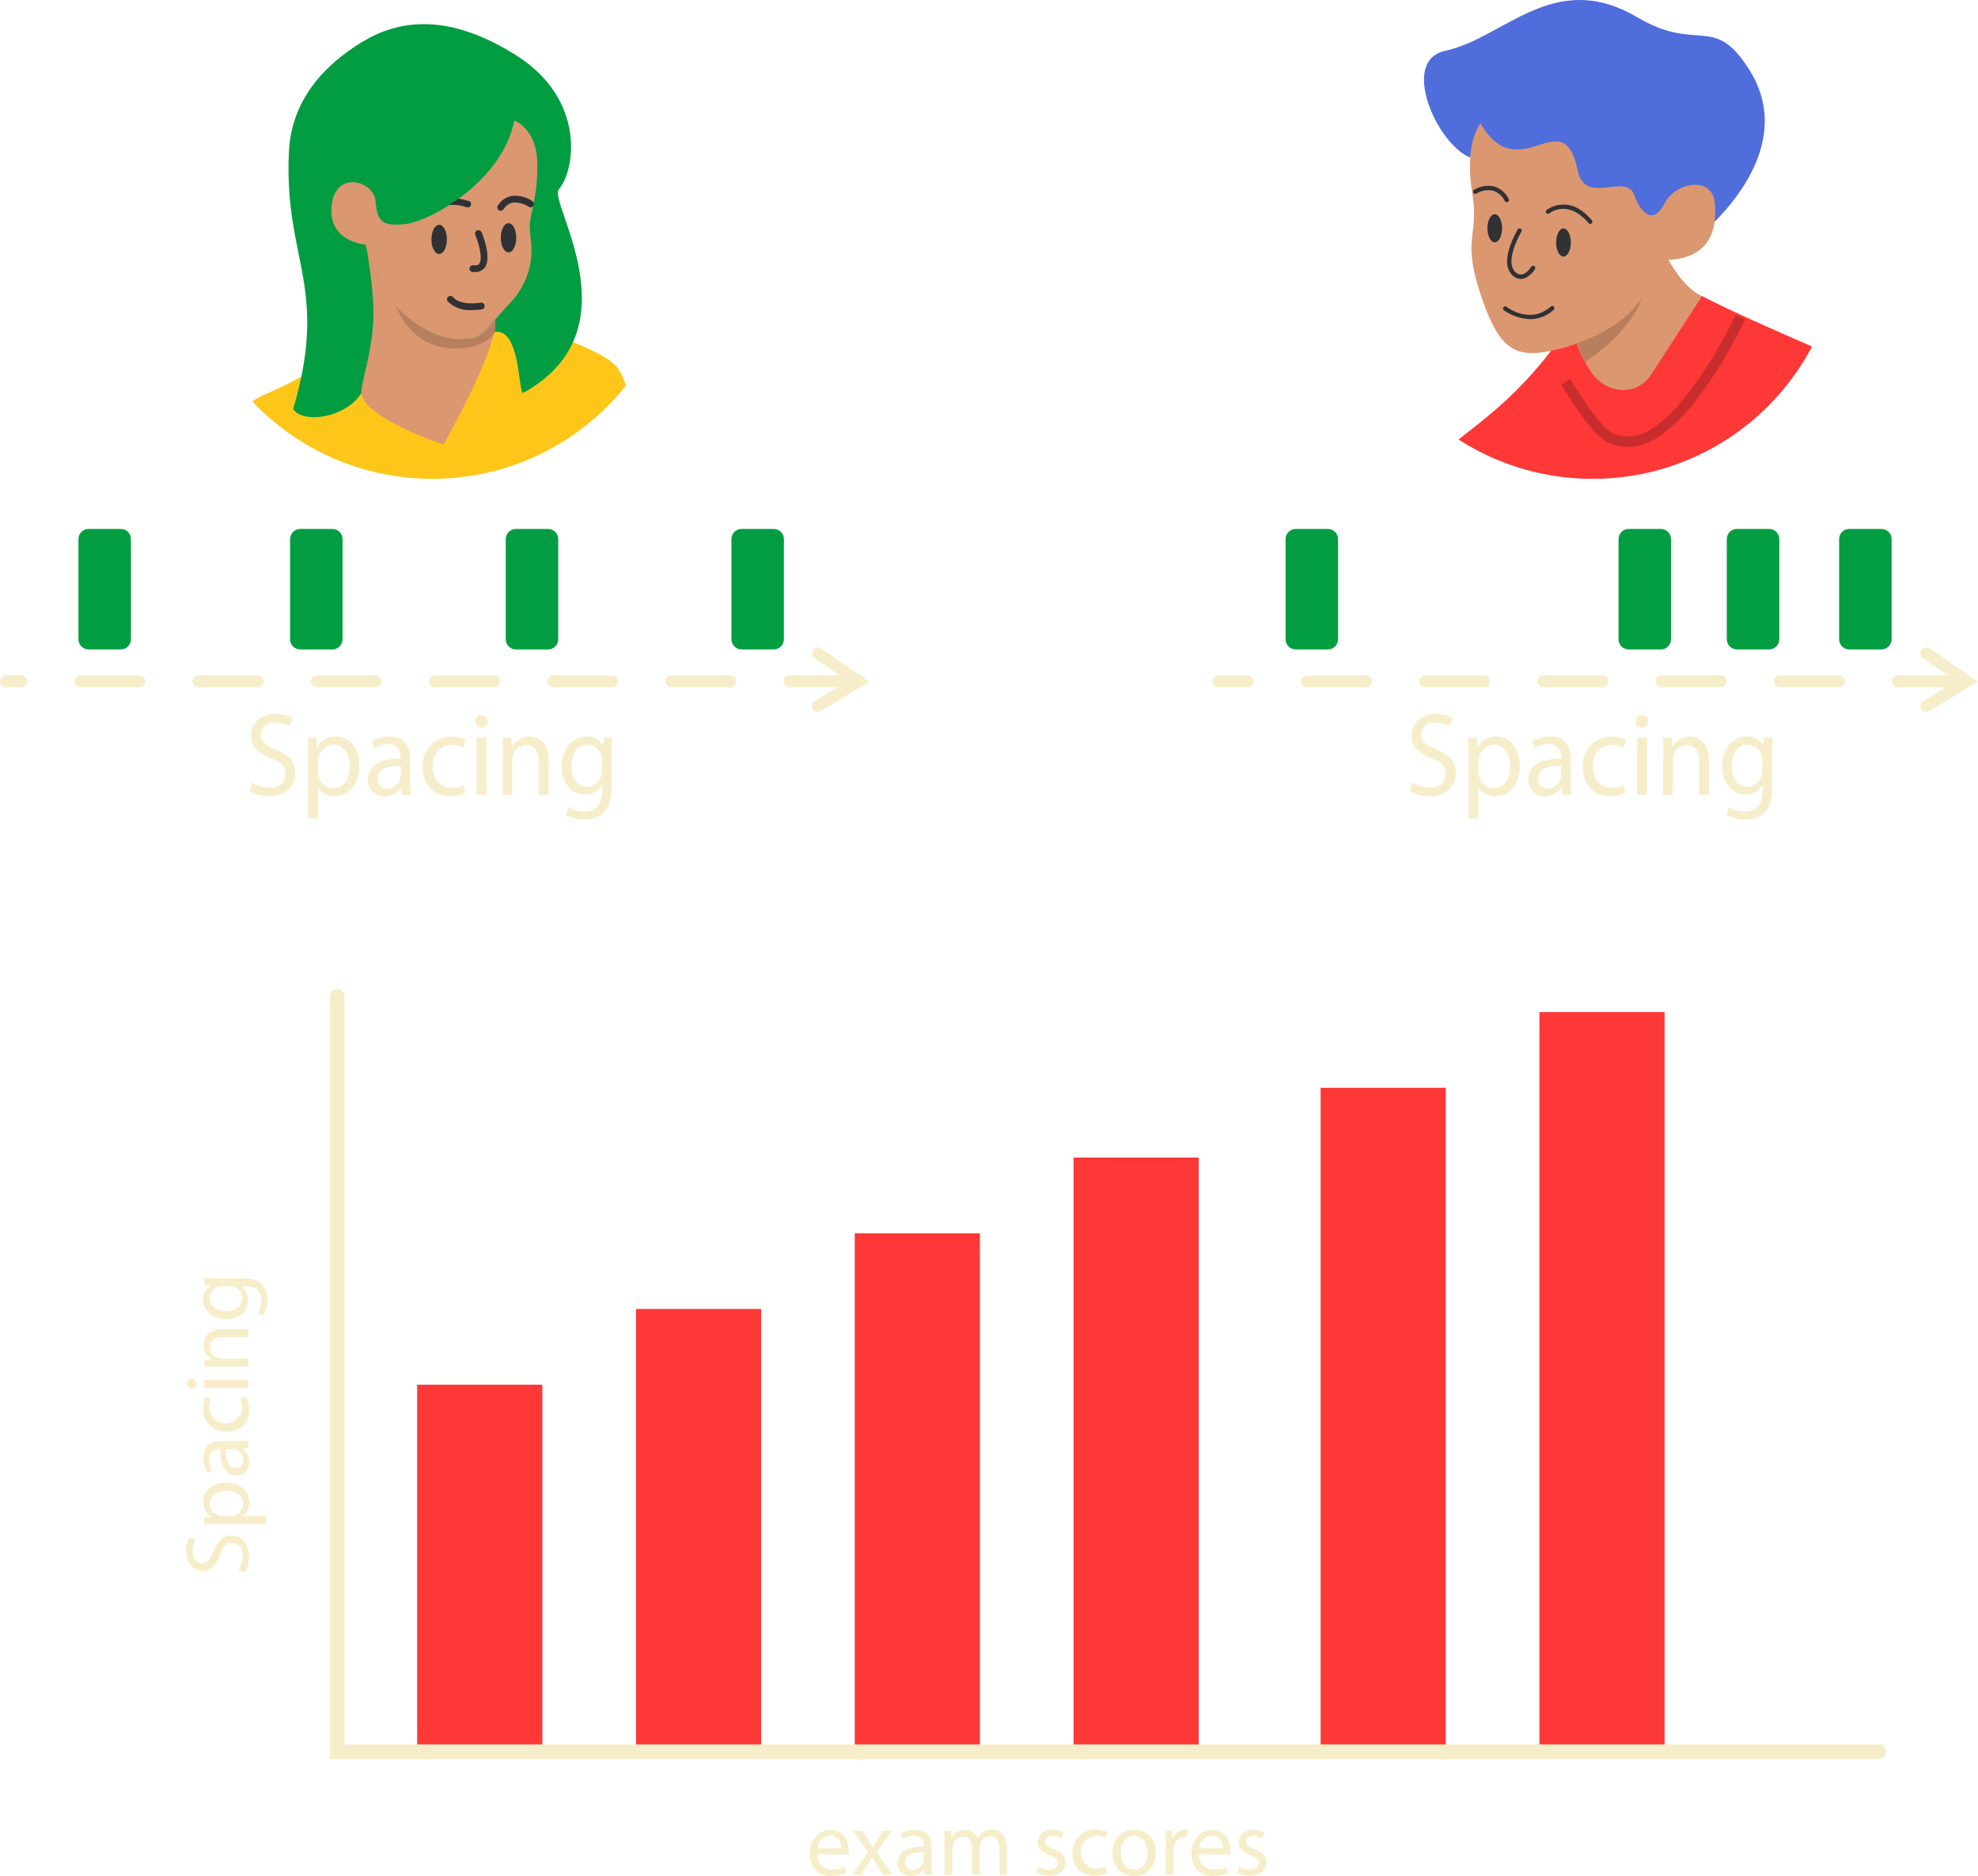
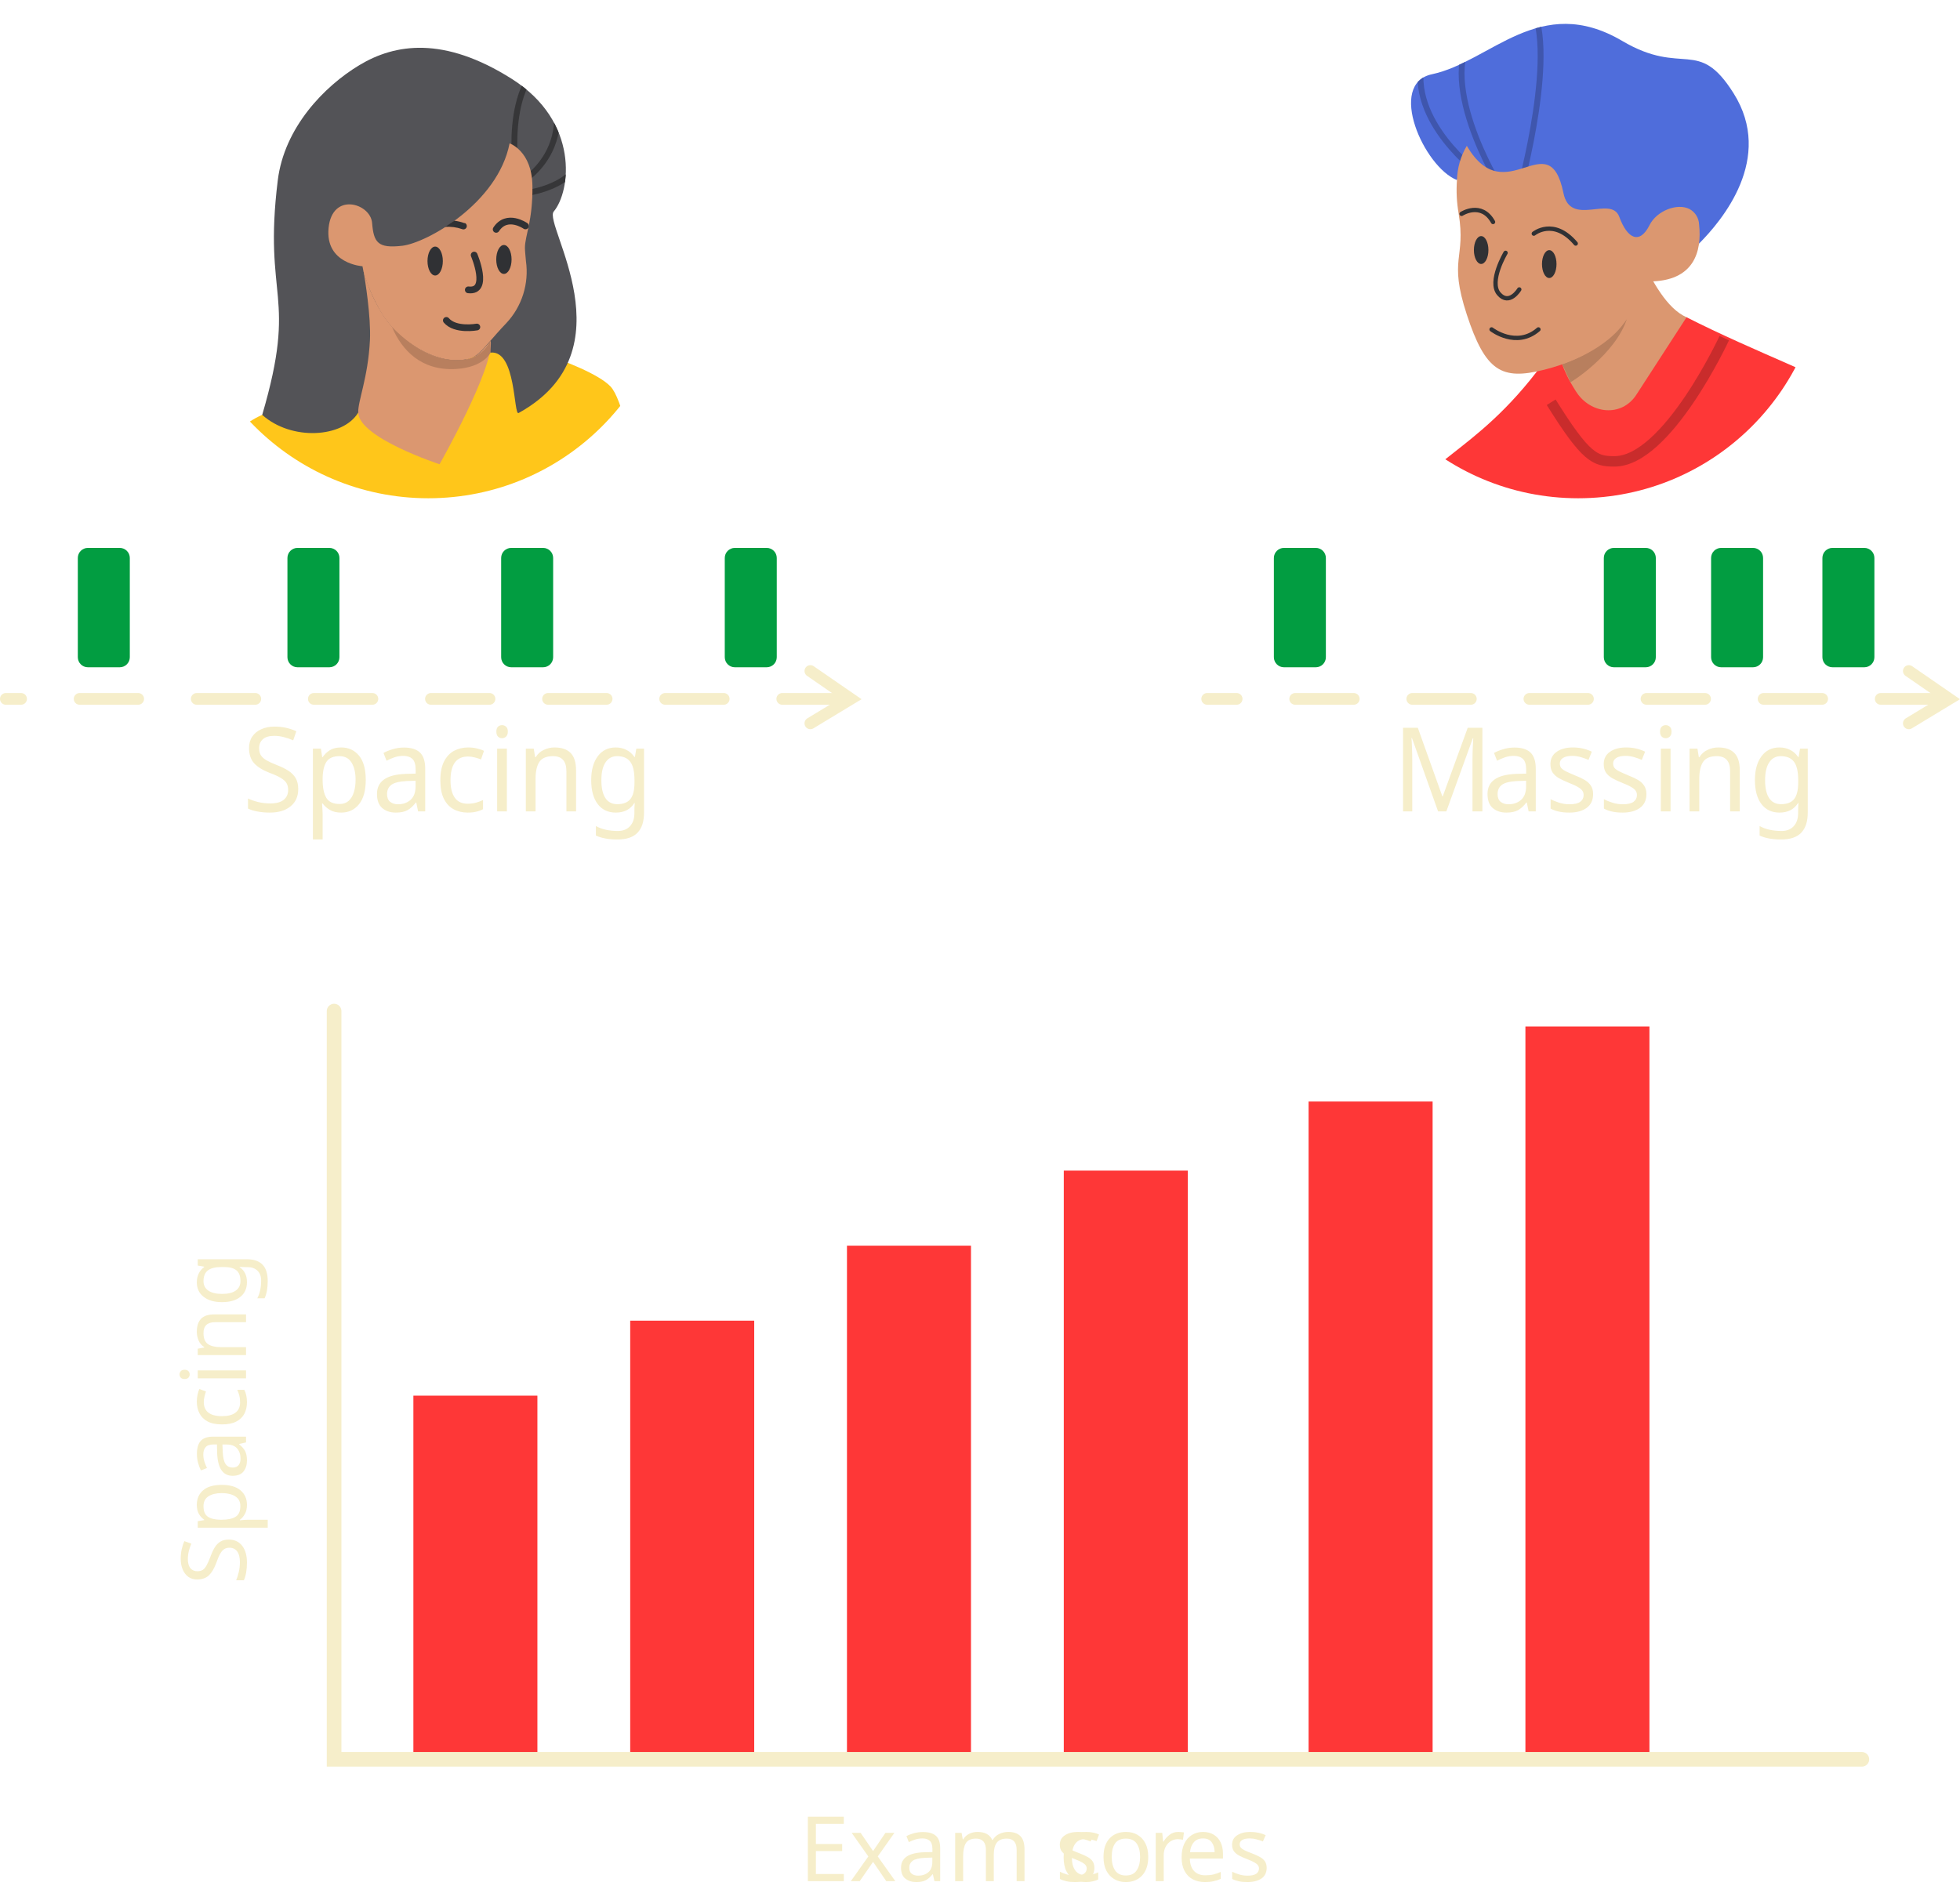
- <svg xmlns="http://www.w3.org/2000/svg" id="Слой_2" data-name="Слой 2" viewBox="0 0 334.74 317.43">
+ <svg xmlns="http://www.w3.org/2000/svg" id="Слой_2" data-name="Слой 2" viewBox="0 0 334.74 325.18">
  <defs>
-     <style>.cls-1{fill:none;}.cls-2{fill:#fe3737;}.cls-3{fill:#f6eeca;}.cls-4{fill:#029d41;}.cls-5{clip-path:url(#clip-path);}.cls-6{fill:#ffc61a;}.cls-7{fill:#db9770;}.cls-8{fill:#303134;}.cls-9{fill:#b87f5e;}.cls-10{clip-path:url(#clip-path-2);}.cls-11{fill:#c92c2c;}.cls-12{fill:#4f6ddb;}</style>
-     <clipPath id="clip-path" transform="translate(-44.26 -37.89)">
+     <style>.cls-1,.cls-10,.cls-16,.cls-19,.cls-22,.cls-25,.cls-26,.cls-3,.cls-9{fill:none;}.cls-2{fill:#fe3737;}.cls-10,.cls-3,.cls-9{stroke:#f6eeca;}.cls-10,.cls-19,.cls-26,.cls-3,.cls-9{stroke-linecap:round;}.cls-10,.cls-16,.cls-19,.cls-22,.cls-25,.cls-26,.cls-3,.cls-9{stroke-miterlimit:10;}.cls-3{stroke-width:2.5px;}.cls-4{font-size:15.4px;}.cls-4,.cls-7{fill:#f6eeca;font-family:MyriadPro-Regular, Myriad Pro;}.cls-5{letter-spacing:-0.01em;}.cls-6{letter-spacing:-0.01em;}.cls-7{font-size:20px;}.cls-8{fill:#029d41;}.cls-10,.cls-9{stroke-width:2px;}.cls-9{stroke-dasharray:10;}.cls-11{letter-spacing:0.01em;}.cls-12{clip-path:url(#clip-path);}.cls-13{fill:#ffc61a;}.cls-14{fill:#535357;}.cls-15{clip-path:url(#clip-path-2);}.cls-16{stroke:#363638;}.cls-17{fill:#db9770;}.cls-18{fill:#303134;}.cls-19,.cls-26{stroke:#303134;}.cls-19{stroke-width:1.15px;}.cls-20{fill:#b87f5e;}.cls-21{clip-path:url(#clip-path-3);}.cls-22{stroke:#c92c2c;stroke-width:1.78px;}.cls-23{fill:#4f6ddb;}.cls-24{clip-path:url(#clip-path-4);}.cls-25{stroke:#3f56ad;}.cls-26{stroke-width:0.74px;}</style>
+     <clipPath id="clip-path" transform="translate(-44.26 -33.81)">
      <circle class="cls-1" cx="117.41" cy="76.96" r="41.96" />
    </clipPath>
-     <clipPath id="clip-path-2" transform="translate(-44.26 -37.89)">
+     <clipPath id="clip-path-2" transform="translate(-44.26 -33.81)">
+       <path class="cls-1" d="M132.83,104.36c19.25-10.62,4.16-32.25,6-34.42,2.9-3.45,4.44-15.32-7.17-22.66s-19.94-6-26-2.36S92.81,55.62,91.7,64.61c-2.53,20.56,3.47,19.2-2.66,40.07,5,4.46,13.78,3.93,16.39-.38,5.68-1.94,16.9-9.66,22.62-10.26C132.44,93.58,131.95,104.85,132.83,104.36Z" />
+     </clipPath>
+     <clipPath id="clip-path-3" transform="translate(-44.26 -33.81)">
      <circle class="cls-1" cx="313.79" cy="76.96" r="41.96" />
    </clipPath>
+     <clipPath id="clip-path-4" transform="translate(-44.26 -33.81)">
+       <path class="cls-1" d="M334.43,75.42c-2.1-1.07-5.92.29-7.12,2.69-1.7,3.39-33.91-17.51-34.21-13.54-5.65-2.21-12-16.45-4.27-18.08,10-2.12,18.38-14,32.5-5.68,10.41,6.13,12.92-.74,19,8.93C347.33,60.86,338.33,71.51,334.43,75.42Z" />
+     </clipPath>
  </defs>
-   <rect class="cls-2" x="70.6" y="234.33" width="21.18" height="61.11" />
-   <rect class="cls-2" x="107.63" y="221.51" width="21.18" height="73.92" />
-   <rect class="cls-2" x="144.65" y="208.7" width="21.18" height="86.74" />
-   <rect class="cls-2" x="181.68" y="195.89" width="21.18" height="99.55" />
-   <rect class="cls-2" x="223.49" y="184.08" width="21.18" height="112.36" />
-   <rect class="cls-2" x="260.52" y="171.27" width="21.18" height="125.18" />
-   <path class="cls-3" d="M362.23,335.58H100.07V206.52a1.25,1.25,0,0,1,2.5,0V333.09H362.23a1.25,1.25,0,1,1,0,2.5Z" transform="translate(-44.26 -37.89)" />
-   <path class="cls-3" d="M182.61,351.67a2.39,2.39,0,0,0,2.56,2.59,4.89,4.89,0,0,0,2.06-.39l.23,1a6.05,6.05,0,0,1-2.48.46,3.46,3.46,0,0,1-3.66-3.76c0-2.25,1.32-4,3.5-4,2.43,0,3.08,2.14,3.08,3.51a5.28,5.28,0,0,1,0,.63Zm4-1a1.93,1.93,0,0,0-1.88-2.2,2.25,2.25,0,0,0-2.08,2.2Z" transform="translate(-44.26 -37.89)" />
-   <path class="cls-3" d="M190.16,347.69l1.06,1.6c.28.42.51.8.75,1.22h0c.25-.45.49-.83.74-1.23l1-1.59h1.46l-2.54,3.6,2.62,3.85h-1.54l-1.09-1.68c-.29-.43-.54-.85-.8-1.29h0c-.25.45-.51.85-.79,1.29L190,355.15h-1.49l2.65-3.8-2.53-3.65Z" transform="translate(-44.26 -37.89)" />
-   <path class="cls-3" d="M200.78,355.15l-.11-.94h0a2.77,2.77,0,0,1-2.28,1.11,2.12,2.12,0,0,1-2.28-2.14c0-1.8,1.6-2.79,4.48-2.77v-.15a1.54,1.54,0,0,0-1.69-1.72,3.72,3.72,0,0,0-1.94.55l-.31-.89a4.62,4.62,0,0,1,2.45-.66c2.28,0,2.83,1.55,2.83,3v2.79a10.55,10.55,0,0,0,.12,1.79Zm-.2-3.8c-1.48,0-3.16.23-3.16,1.68a1.2,1.2,0,0,0,1.28,1.29,1.85,1.85,0,0,0,1.8-1.25,1.4,1.4,0,0,0,.08-.43Z" transform="translate(-44.26 -37.89)" />
-   <path class="cls-3" d="M204.08,349.71c0-.77,0-1.4-.06-2h1.19l.06,1.2h0a2.57,2.57,0,0,1,2.34-1.37,2.2,2.2,0,0,1,2.11,1.49h0a3.08,3.08,0,0,1,.83-1,2.54,2.54,0,0,1,1.65-.52c1,0,2.45.65,2.45,3.23v4.39H213.4v-4.22c0-1.43-.52-2.29-1.62-2.29a1.75,1.75,0,0,0-1.6,1.23,2.24,2.24,0,0,0-.11.68v4.6h-1.32v-4.46c0-1.19-.52-2-1.55-2a2,2,0,0,0-1.79,2v4.5h-1.32Z" transform="translate(-44.26 -37.89)" />
-   <path class="cls-3" d="M220,353.76a3.55,3.55,0,0,0,1.79.54c1,0,1.45-.49,1.45-1.11s-.38-1-1.38-1.37c-1.34-.48-2-1.22-2-2.11a2.3,2.3,0,0,1,2.57-2.19,3.73,3.73,0,0,1,1.83.46l-.34,1a2.91,2.91,0,0,0-1.52-.43c-.8,0-1.25.46-1.25,1s.45.89,1.42,1.26c1.29.49,2,1.14,2,2.25,0,1.31-1,2.23-2.79,2.23a4.24,4.24,0,0,1-2.09-.51Z" transform="translate(-44.26 -37.89)" />
-   <path class="cls-3" d="M231.6,354.87a5,5,0,0,1-2.14.43,3.54,3.54,0,0,1-3.71-3.8,3.79,3.79,0,0,1,4-4,4.54,4.54,0,0,1,1.88.38l-.31,1a3.14,3.14,0,0,0-1.57-.35,2.81,2.81,0,0,0,0,5.6,3.86,3.86,0,0,0,1.66-.37Z" transform="translate(-44.26 -37.89)" />
-   <path class="cls-3" d="M239.84,351.36a3.64,3.64,0,0,1-3.71,4,3.54,3.54,0,0,1-3.57-3.83,3.64,3.64,0,0,1,3.7-4A3.53,3.53,0,0,1,239.84,351.36Zm-5.91.08c0,1.63.94,2.86,2.26,2.86s2.26-1.22,2.26-2.89c0-1.26-.63-2.86-2.23-2.86S233.93,350,233.93,351.44Z" transform="translate(-44.26 -37.89)" />
-   <path class="cls-3" d="M241.55,350c0-.88,0-1.63-.06-2.33h1.19l0,1.46h.06a2.24,2.24,0,0,1,2.06-1.63,1.49,1.49,0,0,1,.38,0v1.28a2,2,0,0,0-.46,0,1.9,1.9,0,0,0-1.82,1.74,3.76,3.76,0,0,0-.06.63v4h-1.34Z" transform="translate(-44.26 -37.89)" />
-   <path class="cls-3" d="M247.19,351.67a2.39,2.39,0,0,0,2.56,2.59,4.89,4.89,0,0,0,2.06-.39l.23,1a6.05,6.05,0,0,1-2.48.46,3.46,3.46,0,0,1-3.66-3.76c0-2.25,1.32-4,3.5-4,2.43,0,3.08,2.14,3.08,3.51a5.28,5.28,0,0,1,0,.63Zm4-1a1.93,1.93,0,0,0-1.88-2.2,2.25,2.25,0,0,0-2.08,2.2Z" transform="translate(-44.26 -37.89)" />
-   <path class="cls-3" d="M254,353.76a3.55,3.55,0,0,0,1.79.54c1,0,1.45-.49,1.45-1.11s-.38-1-1.38-1.37c-1.34-.48-2-1.22-2-2.11a2.3,2.3,0,0,1,2.57-2.19,3.73,3.73,0,0,1,1.83.46l-.34,1a2.91,2.91,0,0,0-1.52-.43c-.8,0-1.25.46-1.25,1s.45.89,1.42,1.26c1.29.49,2,1.14,2,2.25,0,1.31-1,2.23-2.79,2.23a4.24,4.24,0,0,1-2.09-.51Z" transform="translate(-44.26 -37.89)" />
-   <path class="cls-3" d="M84.65,303.55a4.75,4.75,0,0,0,.68-2.4c0-1.37-.72-2.17-1.77-2.17s-1.52.55-2.06,2c-.6,1.69-1.48,2.74-2.94,2.74-1.62,0-2.82-1.34-2.82-3.36a4.71,4.71,0,0,1,.51-2.29l1.09.37a4.13,4.13,0,0,0-.49,2c0,1.42.85,2,1.55,2,1,0,1.45-.63,2-2.06.68-1.75,1.52-2.65,3-2.65s3,1.19,3,3.63a5.37,5.37,0,0,1-.66,2.65Z" transform="translate(-44.26 -37.89)" />
-   <path class="cls-3" d="M81.26,295.82c-1,0-1.72,0-2.43.06v-1.22l1.28-.06v0a2.93,2.93,0,0,1-1.45-2.65c0-1.8,1.52-3.16,3.79-3.16,2.68,0,4,1.63,4,3.39a2.61,2.61,0,0,1-1.17,2.29v0h4v1.34Zm2-1.34a3,3,0,0,0,.55-.06,2.09,2.09,0,0,0,1.59-2c0-1.43-1.17-2.26-2.88-2.26-1.49,0-2.77.79-2.77,2.22a2.16,2.16,0,0,0,1.68,2,2.2,2.2,0,0,0,.55.09Z" transform="translate(-44.26 -37.89)" />
-   <path class="cls-3" d="M86.28,282.93l-.94.11v0a2.77,2.77,0,0,1,1.11,2.28,2.12,2.12,0,0,1-2.14,2.28c-1.8,0-2.79-1.6-2.77-4.48h-.15a1.54,1.54,0,0,0-1.72,1.69,3.72,3.72,0,0,0,.55,1.94l-.89.31a4.62,4.62,0,0,1-.66-2.45c0-2.28,1.55-2.83,3-2.83H84.5a10.55,10.55,0,0,0,1.79-.12Zm-3.8.2c0,1.48.23,3.16,1.68,3.16A1.2,1.2,0,0,0,85.45,285a1.85,1.85,0,0,0-1.25-1.8,1.4,1.4,0,0,0-.43-.08Z" transform="translate(-44.26 -37.89)" />
-   <path class="cls-3" d="M86,274.32a5,5,0,0,1,.43,2.14,3.54,3.54,0,0,1-3.8,3.71,3.79,3.79,0,0,1-4-4,4.54,4.54,0,0,1,.38-1.88l1,.31a3.14,3.14,0,0,0-.35,1.57,2.81,2.81,0,0,0,5.6,0,3.86,3.86,0,0,0-.37-1.66Z" transform="translate(-44.26 -37.89)" />
-   <path class="cls-3" d="M76.74,271.23a.84.84,0,0,1,0,1.68.83.83,0,0,1-.85-.85A.8.8,0,0,1,76.74,271.23Zm9.55,1.51H78.83v-1.35h7.45Z" transform="translate(-44.26 -37.89)" />
-   <path class="cls-3" d="M80.85,269.13c-.77,0-1.4,0-2,.06V268l1.23-.08v0a2.74,2.74,0,0,1-1.4-2.46c0-1,.62-2.63,3.17-2.63h4.45v1.35H82c-1.2,0-2.2.45-2.2,1.72a1.92,1.92,0,0,0,1.39,1.82,2,2,0,0,0,.63.09h4.48v1.35Z" transform="translate(-44.26 -37.89)" />
-   <path class="cls-3" d="M78.83,254.16c.54,0,1.14.06,2,.06H85.2c1.71,0,2.76.34,3.4,1.06A4,4,0,0,1,89.5,258a4.81,4.81,0,0,1-.62,2.48l-1-.34a4.21,4.21,0,0,0,.58-2.19c0-1.39-.72-2.4-2.6-2.4H85v0A2.66,2.66,0,0,1,86.25,258c0,1.85-1.57,3.17-3.63,3.17-2.53,0-4-1.65-4-3.36A2.48,2.48,0,0,1,80,255.44v0l-1.12-.06Zm2.94,1.4a1.93,1.93,0,0,0-.62.08,2,2,0,0,0-1.43,1.89c0,1.29,1.09,2.22,2.82,2.22,1.46,0,2.68-.74,2.68-2.2a2,2,0,0,0-1.39-1.88,2.35,2.35,0,0,0-.72-.11Z" transform="translate(-44.26 -37.89)" />
-   <path class="cls-3" d="M86.87,170.29a5.65,5.65,0,0,0,3,.88c1.69,0,2.68-.94,2.68-2.3s-.68-2-2.41-2.68c-2.09-.78-3.38-1.92-3.38-3.82,0-2.1,1.65-3.66,4.14-3.66a5.59,5.59,0,0,1,2.83.66l-.46,1.42a4.9,4.9,0,0,0-2.43-.64c-1.75,0-2.41,1.1-2.41,2,0,1.26.78,1.88,2.55,2.6,2.17.88,3.27,2,3.27,4s-1.46,3.88-4.49,3.88a6.36,6.36,0,0,1-3.27-.86Z" transform="translate(-44.26 -37.89)" />
-   <path class="cls-3" d="M96.41,165.89c0-1.24,0-2.24-.08-3.16h1.5l.08,1.66h0a3.58,3.58,0,0,1,3.27-1.88c2.22,0,3.9,2,3.9,4.92,0,3.48-2,5.2-4.18,5.2a3.18,3.18,0,0,1-2.83-1.52h0v5.26H96.41Zm1.65,2.58a4.15,4.15,0,0,0,.08.72,2.61,2.61,0,0,0,2.51,2.06c1.77,0,2.79-1.52,2.79-3.74,0-1.94-1-3.6-2.74-3.6a2.7,2.7,0,0,0-2.53,2.18,3,3,0,0,0-.11.72Z" transform="translate(-44.26 -37.89)" />
-   <path class="cls-3" d="M112.33,172.41l-.13-1.22h-.06a3.37,3.37,0,0,1-2.81,1.44,2.69,2.69,0,0,1-2.81-2.78c0-2.34,2-3.62,5.53-3.6v-.2a2,2,0,0,0-2.09-2.24,4.42,4.42,0,0,0-2.4.72l-.38-1.16a5.5,5.5,0,0,1,3-.86c2.81,0,3.5,2,3.5,4v3.62a14.43,14.43,0,0,0,.15,2.32Zm-.25-4.94c-1.83,0-3.9.3-3.9,2.18a1.52,1.52,0,0,0,1.58,1.68,2.3,2.3,0,0,0,2.22-1.62,1.91,1.91,0,0,0,.1-.56Z" transform="translate(-44.26 -37.89)" />
-   <path class="cls-3" d="M123,172.05a5.9,5.9,0,0,1-2.64.56c-2.78,0-4.58-2-4.58-4.94a4.8,4.8,0,0,1,4.94-5.14,5.36,5.36,0,0,1,2.32.5l-.38,1.36a3.73,3.73,0,0,0-1.94-.46c-2.11,0-3.25,1.64-3.25,3.66,0,2.24,1.37,3.62,3.19,3.62a4.55,4.55,0,0,0,2.05-.48Z" transform="translate(-44.26 -37.89)" />
-   <path class="cls-3" d="M126.78,160a1,1,0,1,1-2.07,0,1,1,0,0,1,1-1.1A1,1,0,0,1,126.78,160Zm-1.86,12.4v-9.68h1.67v9.68Z" transform="translate(-44.26 -37.89)" />
-   <path class="cls-3" d="M129.37,165.35c0-1,0-1.82-.08-2.62h1.48l.09,1.6h0a3.36,3.36,0,0,1,3-1.82c1.27,0,3.25.8,3.25,4.12v5.78h-1.67v-5.58c0-1.56-.55-2.86-2.13-2.86a2.4,2.4,0,0,0-2.24,1.8,2.65,2.65,0,0,0-.11.82v5.82h-1.67Z" transform="translate(-44.26 -37.89)" />
-   <path class="cls-3" d="M147.85,162.73c0,.7-.08,1.48-.08,2.66V171c0,2.22-.42,3.58-1.31,4.42a4.72,4.72,0,0,1-3.35,1.16,5.71,5.71,0,0,1-3.06-.8l.42-1.34a5,5,0,0,0,2.7.76c1.71,0,3-.94,3-3.38v-1.08h0a3.25,3.25,0,0,1-2.93,1.62c-2.28,0-3.92-2-3.92-4.72,0-3.28,2-5.14,4.14-5.14a3,3,0,0,1,2.87,1.68h0l.08-1.46Zm-1.73,3.82a2.63,2.63,0,0,0-.09-.8,2.43,2.43,0,0,0-2.34-1.86c-1.6,0-2.74,1.42-2.74,3.66,0,1.9.91,3.48,2.72,3.48a2.46,2.46,0,0,0,2.32-1.8,3.22,3.22,0,0,0,.13-.94Z" transform="translate(-44.26 -37.89)" />
-   <rect class="cls-4" x="49.09" y="89.51" width="8.88" height="20.39" rx="1.72" ry="1.72" />
-   <rect class="cls-4" x="13.28" y="89.51" width="8.88" height="20.39" rx="1.72" ry="1.72" />
-   <rect class="cls-4" x="85.59" y="89.51" width="8.88" height="20.39" rx="1.72" ry="1.72" />
-   <rect class="cls-4" x="123.78" y="89.51" width="8.88" height="20.39" rx="1.72" ry="1.72" />
-   <path class="cls-3" d="M187.86,154.19h-10a1,1,0,0,1,0-2h10a1,1,0,0,1,0,2Zm-20,0h-10a1,1,0,0,1,0-2h10a1,1,0,0,1,0,2Zm-20,0h-10a1,1,0,0,1,0-2h10a1,1,0,0,1,0,2Zm-20,0h-10a1,1,0,1,1,0-2h10a1,1,0,1,1,0,2Zm-20,0h-10a1,1,0,1,1,0-2h10a1,1,0,0,1,0,2Zm-20,0h-10a1,1,0,1,1,0-2h10a1,1,0,0,1,0,2Zm-20,0h-10a1,1,0,1,1,0-2h10a1,1,0,0,1,0,2Zm-20,0h-2.6a1,1,0,0,1,0-2h2.6a1,1,0,0,1,0,2Z" transform="translate(-44.26 -37.89)" />
-   <path class="cls-3" d="M182.66,158.38a1,1,0,0,1-.52-1.86l5.58-3.38-5.63-3.88a1,1,0,0,1,1.13-1.65l8.17,5.63-8.22,5A1,1,0,0,1,182.66,158.38Z" transform="translate(-44.26 -37.89)" />
-   <path class="cls-3" d="M283.25,170.29a5.65,5.65,0,0,0,3,.88c1.69,0,2.68-.94,2.68-2.3s-.68-2-2.41-2.68c-2.09-.78-3.38-1.92-3.38-3.82,0-2.1,1.65-3.66,4.14-3.66a5.59,5.59,0,0,1,2.83.66l-.46,1.42a4.9,4.9,0,0,0-2.43-.64c-1.75,0-2.41,1.1-2.41,2,0,1.26.78,1.88,2.55,2.6,2.17.88,3.27,2,3.27,4s-1.46,3.88-4.49,3.88a6.36,6.36,0,0,1-3.27-.86Z" transform="translate(-44.26 -37.89)" />
-   <path class="cls-3" d="M292.8,165.89c0-1.24,0-2.24-.08-3.16h1.5l.08,1.66h0a3.58,3.58,0,0,1,3.27-1.88c2.22,0,3.9,2,3.9,4.92,0,3.48-2,5.2-4.18,5.2a3.18,3.18,0,0,1-2.83-1.52h0v5.26H292.8Zm1.65,2.58a4.15,4.15,0,0,0,.08.72,2.61,2.61,0,0,0,2.51,2.06c1.77,0,2.79-1.52,2.79-3.74,0-1.94-1-3.6-2.74-3.6a2.7,2.7,0,0,0-2.53,2.18,3,3,0,0,0-.11.72Z" transform="translate(-44.26 -37.89)" />
-   <path class="cls-3" d="M308.71,172.41l-.13-1.22h-.06a3.37,3.37,0,0,1-2.81,1.44,2.69,2.69,0,0,1-2.81-2.78c0-2.34,2-3.62,5.53-3.6v-.2a2,2,0,0,0-2.09-2.24,4.42,4.42,0,0,0-2.4.72l-.38-1.16a5.5,5.5,0,0,1,3-.86c2.81,0,3.5,2,3.5,4v3.62a14.43,14.43,0,0,0,.15,2.32Zm-.25-4.94c-1.83,0-3.9.3-3.9,2.18a1.52,1.52,0,0,0,1.58,1.68,2.3,2.3,0,0,0,2.22-1.62,1.91,1.91,0,0,0,.1-.56Z" transform="translate(-44.26 -37.89)" />
-   <path class="cls-3" d="M319.34,172.05a5.9,5.9,0,0,1-2.64.56c-2.78,0-4.58-2-4.58-4.94a4.8,4.8,0,0,1,4.94-5.14,5.36,5.36,0,0,1,2.32.5l-.38,1.36a3.73,3.73,0,0,0-1.94-.46c-2.11,0-3.25,1.64-3.25,3.66,0,2.24,1.37,3.62,3.19,3.62a4.55,4.55,0,0,0,2.05-.48Z" transform="translate(-44.26 -37.89)" />
-   <path class="cls-3" d="M323.16,160a1,1,0,1,1-2.07,0,1,1,0,0,1,1-1.1A1,1,0,0,1,323.16,160Zm-1.86,12.4v-9.68H323v9.68Z" transform="translate(-44.26 -37.89)" />
-   <path class="cls-3" d="M325.75,165.35c0-1,0-1.82-.08-2.62h1.48l.09,1.6h0a3.36,3.36,0,0,1,3-1.82c1.27,0,3.25.8,3.25,4.12v5.78h-1.67v-5.58c0-1.56-.55-2.86-2.13-2.86a2.4,2.4,0,0,0-2.24,1.8,2.65,2.65,0,0,0-.11.82v5.82h-1.67Z" transform="translate(-44.26 -37.89)" />
-   <path class="cls-3" d="M344.23,162.73c0,.7-.08,1.48-.08,2.66V171c0,2.22-.42,3.58-1.31,4.42a4.72,4.72,0,0,1-3.35,1.16,5.71,5.71,0,0,1-3.06-.8l.42-1.34a5,5,0,0,0,2.7.76c1.71,0,3-.94,3-3.38v-1.08h0a3.25,3.25,0,0,1-2.93,1.62c-2.28,0-3.92-2-3.92-4.72,0-3.28,2-5.14,4.14-5.14a3,3,0,0,1,2.87,1.68h0l.08-1.46Zm-1.73,3.82a2.63,2.63,0,0,0-.09-.8,2.43,2.43,0,0,0-2.34-1.86c-1.6,0-2.74,1.42-2.74,3.66,0,1.9.91,3.48,2.72,3.48a2.46,2.46,0,0,0,2.32-1.8,3.22,3.22,0,0,0,.13-.94Z" transform="translate(-44.26 -37.89)" />
-   <rect class="cls-4" x="217.56" y="89.51" width="8.88" height="20.39" rx="1.72" ry="1.72" />
-   <rect class="cls-4" x="273.91" y="89.51" width="8.88" height="20.39" rx="1.72" ry="1.72" />
-   <rect class="cls-4" x="292.23" y="89.51" width="8.88" height="20.39" rx="1.72" ry="1.72" />
-   <rect class="cls-4" x="311.24" y="89.51" width="8.88" height="20.39" rx="1.72" ry="1.72" />
-   <path class="cls-3" d="M375.45,154.19h-10a1,1,0,0,1,0-2h10a1,1,0,0,1,0,2Zm-20,0h-10a1,1,0,0,1,0-2h10a1,1,0,0,1,0,2Zm-20,0h-10a1,1,0,0,1,0-2h10a1,1,0,0,1,0,2Zm-20,0h-10a1,1,0,0,1,0-2h10a1,1,0,0,1,0,2Zm-20,0h-10a1,1,0,0,1,0-2h10a1,1,0,0,1,0,2Zm-20,0h-10a1,1,0,0,1,0-2h10a1,1,0,0,1,0,2Zm-20,0h-5a1,1,0,0,1,0-2h5a1,1,0,0,1,0,2Z" transform="translate(-44.26 -37.89)" />
-   <path class="cls-3" d="M370.26,158.38a1,1,0,0,1-.52-1.86l5.58-3.38-5.63-3.88a1,1,0,0,1,1.13-1.65l8.17,5.63-8.22,5A1,1,0,0,1,370.26,158.38Z" transform="translate(-44.26 -37.89)" />
-   <g class="cls-5">
-     <path class="cls-6" d="M148.52,99.82c-4-4.17-22.68-9-22.68-9l-18.43,1.1S104.57,97.8,89,104.69c-5.52,2.45-10.21,8.9-13.27,16.87S67.35,143.94,67,144.29c4.58,2.07,17.17,9.21,17.17,9.21l.93,14.58H145.7s-3.1-14.27,9.93-15c.18-1.64.25-7.21.29-8.67C156.11,135.43,152.5,104,148.52,99.82Z" transform="translate(-44.26 -37.89)" />
-     <path class="cls-4" d="M132.83,104.36c19.25-10.62,4.16-32.25,6-34.42,2.9-3.45,4.44-15.32-7.17-22.66s-19.94-6-26-2.36-12.05,9.53-12.5,18.58c-.91,18.36,6.84,22.73.72,43.61,1.63,2.57,9,1.5,11.61-2.8,5.68-1.94,16.9-9.66,22.62-10.26C132.44,93.58,131.95,104.85,132.83,104.36Z" transform="translate(-44.26 -37.89)" />
-     <path class="cls-7" d="M106.17,79.29s.35,2.9,3.07,7.7,8.62,8.34,12.78,8.34c3.18,0,3.77-.74,6-3.32.71-.81,1.57-1.81,2.71-3a12.86,12.86,0,0,0,3.35-10.63c-.07-.93-.17-1.7-.17-2.23,0-2.09,1.36-4.63,1.28-10.6s-3.9-7.25-3.9-7.25c-2,10.24-14.14,17-18.32,17.49s-4.89-.55-5.16-3.9-6.8-5.35-7.43.83S106.17,79.29,106.17,79.29Z" transform="translate(-44.26 -37.89)" />
-     <path class="cls-7" d="M106.18,79.33a1.94,1.94,0,0,0,0,.27C106.2,79.46,106.19,79.37,106.18,79.33Z" transform="translate(-44.26 -37.89)" />
-     <path class="cls-7" d="M119.33,113.11s-13.72-4.49-13.89-8.8c-.08-2,1.67-5.9,2-12.38.2-4-.84-10.36-1.15-12.15a26.38,26.38,0,0,0,3,7.22c2.73,4.8,8.61,8.35,12.78,8.35,3.18,0,3.77-.75,6-3.32C128.61,96.77,119.33,113.11,119.33,113.11Z" transform="translate(-44.26 -37.89)" />
-     <ellipse class="cls-8" cx="86.06" cy="40.24" rx="1.31" ry="2.47" />
-     <ellipse class="cls-8" cx="74.32" cy="40.51" rx="1.31" ry="2.47" />
-     <path class="cls-8" d="M129,73.56a.57.57,0,0,1-.48-.89,3.51,3.51,0,0,1,2.3-1.62,5.21,5.21,0,0,1,3.54.88.57.57,0,0,1-.66.94,4.16,4.16,0,0,0-2.67-.69,2.37,2.37,0,0,0-1.55,1.12A.57.57,0,0,1,129,73.56Z" transform="translate(-44.26 -37.89)" />
-     <path class="cls-8" d="M124.64,83.92l-.42,0a.57.57,0,0,1,.14-1.14c.75.09,1-.18,1-.27.68-.9-.16-3.67-.67-4.87a.57.57,0,1,1,1.06-.45c.19.44,1.79,4.34.53,6A2,2,0,0,1,124.64,83.92Z" transform="translate(-44.26 -37.89)" />
-     <path class="cls-8" d="M124.14,90.37a5.35,5.35,0,0,1-4.1-1.46.57.57,0,0,1,.88-.74c1.3,1.54,4.64.95,4.67.94a.58.58,0,0,1,.67.46.57.57,0,0,1-.46.67A10,10,0,0,1,124.14,90.37Z" transform="translate(-44.26 -37.89)" />
-     <path class="cls-9" d="M128,92a5.67,5.67,0,0,1-5.2,3.3c-4.07.22-7.91-1.91-11.57-5.58,1.66,3.87,4.94,7.47,10.92,7.12,4.73-.28,5.9-2.8,5.9-2.8Z" transform="translate(-44.26 -37.89)" />
+   <rect class="cls-2" x="70.6" y="238.4" width="21.18" height="61.11" />
+   <rect class="cls-2" x="107.63" y="225.59" width="21.18" height="73.92" />
+   <rect class="cls-2" x="144.65" y="212.78" width="21.18" height="86.74" />
+   <rect class="cls-2" x="181.68" y="199.96" width="21.18" height="99.55" />
+   <rect class="cls-2" x="223.49" y="188.16" width="21.18" height="112.36" />
+   <rect class="cls-2" x="260.52" y="175.34" width="21.18" height="125.18" />
+   <polyline class="cls-3" points="57.06 172.71 57.06 300.52 317.98 300.52" />
+   <text class="cls-4" transform="translate(136.47 321.33)">Exam s<tspan class="cls-5" x="44.34" y="0">c</tspan>
+     <tspan x="51.15" y="0">o</tspan>
+     <tspan class="cls-6" x="59.6" y="0">r</tspan>
+     <tspan x="64.49" y="0">es</tspan>
+   </text>
+   <text class="cls-4" transform="translate(42.02 270.72) rotate(-90)">Spacing </text>
+   <text class="cls-7" transform="translate(41.39 138.6) scale(0.95 1)">Spacing</text>
+   <rect class="cls-8" x="49.09" y="93.59" width="8.88" height="20.39" rx="1.72" ry="1.72" />
+   <rect class="cls-8" x="13.29" y="93.59" width="8.88" height="20.39" rx="1.72" ry="1.72" />
+   <rect class="cls-8" x="85.59" y="93.59" width="8.88" height="20.39" rx="1.72" ry="1.72" />
+   <rect class="cls-8" x="123.78" y="93.59" width="8.88" height="20.39" rx="1.72" ry="1.72" />
+   <line class="cls-9" x1="143.6" y1="119.38" x2="1" y2="119.38" />
+   <polyline class="cls-10" points="138.4 114.62 145.3 119.38 138.4 123.56" />
+   <text class="cls-7" transform="translate(237.78 138.6) scale(0.95 1)">
+     <tspan class="cls-11">M</tspan>
+     <tspan x="16.2" y="0">assing</tspan>
+   </text>
+   <rect class="cls-8" x="217.56" y="93.59" width="8.88" height="20.39" rx="1.72" ry="1.72" />
+   <rect class="cls-8" x="273.91" y="93.59" width="8.88" height="20.39" rx="1.72" ry="1.72" />
+   <rect class="cls-8" x="292.23" y="93.59" width="8.88" height="20.39" rx="1.72" ry="1.72" />
+   <rect class="cls-8" x="311.24" y="93.59" width="8.88" height="20.39" rx="1.72" ry="1.72" />
+   <line class="cls-9" x1="331.2" y1="119.38" x2="206.17" y2="119.38" />
+   <polyline class="cls-10" points="326 114.62 332.9 119.38 326 123.56" />
+   <g class="cls-12">
+     <path class="cls-13" d="M148.52,99.82c-4-4.17-22.68-9-22.68-9l-18.43,1.1S104.57,97.8,89,104.69c-5.52,2.45-10.21,8.9-13.27,16.87S67.35,143.94,67,144.29c4.58,2.07,17.17,9.21,17.17,9.21l.93,14.58H145.7s-3.1-14.27,9.93-15c.18-1.64.25-7.21.29-8.67C156.11,135.43,152.5,104,148.52,99.82Z" transform="translate(-44.26 -33.81)" />
+     <path class="cls-14" d="M132.83,104.36c19.25-10.62,4.16-32.25,6-34.42,2.9-3.45,4.44-15.32-7.17-22.66s-19.94-6-26-2.36S92.81,55.62,91.7,64.61c-2.53,20.56,3.47,19.2-2.66,40.07,5,4.46,13.78,3.93,16.39-.38,5.68-1.94,16.9-9.66,22.62-10.26C132.44,93.58,131.95,104.85,132.83,104.36Z" transform="translate(-44.26 -33.81)" />
+     <g class="cls-15">
+       <path class="cls-16" d="M131.7,65.86s12.19-5.25,5.94-20" transform="translate(-44.26 -33.81)" />
+       <path class="cls-16" d="M132.39,63s-2.75-18.51,8.75-20.14" transform="translate(-44.26 -33.81)" />
+       <path class="cls-16" d="M132.39,67s16.75-.69,10.5-15.44" transform="translate(-44.26 -33.81)" />
+     </g>
+     <path class="cls-17" d="M106.17,79.29s.35,2.9,3.07,7.7,8.62,8.34,12.78,8.34c3.18,0,3.77-.74,6-3.32.71-.81,1.57-1.81,2.71-3a12.86,12.86,0,0,0,3.35-10.63c-.07-.93-.17-1.7-.17-2.23,0-2.09,1.36-4.63,1.28-10.6s-3.9-7.25-3.9-7.25c-2,10.24-14.14,17-18.32,17.49s-4.89-.55-5.16-3.9-6.8-5.35-7.43.83S106.17,79.29,106.17,79.29Z" transform="translate(-44.26 -33.81)" />
+     <path class="cls-17" d="M106.18,79.33a1.94,1.94,0,0,0,0,.27C106.2,79.46,106.19,79.37,106.18,79.33Z" transform="translate(-44.26 -33.81)" />
+     <path class="cls-17" d="M119.33,113.11s-13.72-4.49-13.89-8.8c-.08-2,1.67-5.9,2-12.38.2-4-.84-10.36-1.15-12.15a26.38,26.38,0,0,0,3,7.22c2.73,4.8,8.61,8.35,12.78,8.35,3.18,0,3.77-.75,6-3.32C128.61,96.77,119.33,113.11,119.33,113.11Z" transform="translate(-44.26 -33.81)" />
+     <ellipse class="cls-18" cx="86.06" cy="44.32" rx="1.31" ry="2.47" />
+     <ellipse class="cls-18" cx="74.32" cy="44.59" rx="1.31" ry="2.47" />
+     <path class="cls-19" d="M134,72.4s-3.17-2.22-5,.59" transform="translate(-44.26 -33.81)" />
+     <path class="cls-19" d="M125.24,77.38s2.72,6.39-1,5.94" transform="translate(-44.26 -33.81)" />
+     <path class="cls-19" d="M125.7,89.67s-3.67.68-5.21-1.13" transform="translate(-44.26 -33.81)" />
+     <path class="cls-20" d="M128,92a5.67,5.67,0,0,1-5.2,3.3c-4.07.22-7.91-1.91-11.57-5.58,1.66,3.87,4.94,7.47,10.92,7.12,4.73-.28,5.9-2.8,5.9-2.8Z" transform="translate(-44.26 -33.81)" />
+     <path class="cls-18" d="M123.59,71.93a7.4,7.4,0,0,0-1.75-.42l-1.59,1.07,0,0a7,7,0,0,1,2.94.37.57.57,0,0,0,.44-1.06Z" transform="translate(-44.26 -33.81)" />
  </g>
-   <g class="cls-10">
-     <path class="cls-7" d="M332.3,88c-3.34-1.45-5.88-6.19-7.64-9.91-5.24,4.36-10.24,8.89-15.81,12.61,1.22,2.27,2.94,6.24.87,10.41,2.14,1.74,4.38,2.83,6.95,6.4s14,4.5,15.74.46l3.81-15.88A23.32,23.32,0,0,1,332.3,88Z" transform="translate(-44.26 -37.89)" />
-     <path class="cls-2" d="M294.95,164.41c1.22,9.79-3.92,11.67,2.11,12.88,10.48,2.1,16.84,4.44,31.25,7,23.39,4.18,45.27-31.77,45.27-31.77s1.61-10.55,2.19-21.05c.57-10.27-2-23-10.41-27.9C356.62,98.48,343.9,93.91,332.3,88l-8.55,13.2c-2.5,3.9-7.8,3.4-10.3-.47-2.72-4.21-2.68-6.22-3.59-7.84-11.75,17.72-22.5,19.12-24.69,26.62C283.62,125,293.72,154.62,294.95,164.41Z" transform="translate(-44.26 -37.89)" />
-     <path class="cls-11" d="M320,113.51h0c-3.76,0-5.49-.83-11.52-10.52l1.51-.94c6,9.67,7.36,9.68,10,9.69h0c6.93,0,15.31-14.82,18-20.54l1.61.75C339.13,92.83,329.45,113.51,320,113.51Z" transform="translate(-44.26 -37.89)" />
-     <path class="cls-12" d="M334.43,75.42c-2.1-1.07-5.92.29-7.12,2.69-1.7,3.39-33.91-17.51-34.21-13.54-5.65-2.21-12-16.45-4.27-18.08,10-2.12,18.38-14,32.5-5.68,10.41,6.13,12.92-.74,19,8.93C347.33,60.86,338.33,71.51,334.43,75.42Z" transform="translate(-44.26 -37.89)" />
-     <path class="cls-7" d="M325.9,81.88c-4.08,9.45-10.84,13.33-18,15.11s-9.94.3-13.13-9.44-.1-9.45-1.4-17.3a23.18,23.18,0,0,1-.28-5.67,12,12,0,0,1,1.68-5.86c6.67,11.4,14-4.09,16.5,8.05,1.2,5.94,8.15.3,9.54,4.08s3.48,4.78,5.18,1.39c1.2-2.41,4.72-3.8,6.82-2.72a3.13,3.13,0,0,1,1.63,2.63C334.95,76.81,333.56,81.88,325.9,81.88Z" transform="translate(-44.26 -37.89)" />
-     <path class="cls-8" d="M299.25,72.11a.37.37,0,0,1-.32-.19,3.35,3.35,0,0,0-2.07-1.78,4,4,0,0,0-2.78.52.37.37,0,0,1-.4-.62,4.7,4.7,0,0,1,3.36-.62,4.06,4.06,0,0,1,2.54,2.14.37.37,0,0,1-.32.55Z" transform="translate(-44.26 -37.89)" />
-     <path class="cls-8" d="M313.37,75.78a.37.37,0,0,1-.28-.13c-3.49-4.13-6.52-1.75-6.64-1.64a.37.37,0,0,1-.47-.57s3.71-3,7.68,1.74a.37.37,0,0,1-.28.61Z" transform="translate(-44.26 -37.89)" />
-     <ellipse class="cls-8" cx="252.96" cy="38.63" rx="1.24" ry="2.38" />
-     <ellipse class="cls-8" cx="264.59" cy="41.04" rx="1.24" ry="2.38" />
-     <path class="cls-8" d="M301.64,85.1a2.21,2.21,0,0,1-1.67-.9c-1.94-2.26,1-7.23,1.11-7.44a.37.37,0,1,1,.63.38c-.78,1.31-2.51,5-1.18,6.58a1.42,1.42,0,0,0,1.2.63c.76-.06,1.47-1,1.68-1.33a.37.37,0,0,1,.63.38c0,.06-1,1.58-2.25,1.69Z" transform="translate(-44.26 -37.89)" />
-     <path class="cls-8" d="M303.21,91.9a8.2,8.2,0,0,1-4.48-1.53.37.37,0,0,1,.45-.58c.16.13,4,3.05,7.49,0a.37.37,0,1,1,.49.55A5.83,5.83,0,0,1,303.21,91.9Z" transform="translate(-44.26 -37.89)" />
-     <path class="cls-9" d="M311.05,96s7.73-2.31,11.07-7.75c-1.95,6.07-9.59,10.92-9.64,10.83S311.05,96,311.05,96Z" transform="translate(-44.26 -37.89)" />
+   <g class="cls-21">
+     <path class="cls-17" d="M332.3,88c-3.34-1.45-5.88-6.19-7.64-9.91-5.24,4.36-10.24,8.89-15.81,12.61,1.22,2.27,2.94,6.24.87,10.41,2.14,1.74,4.38,2.83,6.95,6.4s14,4.5,15.74.46l3.81-15.88A23.32,23.32,0,0,1,332.3,88Z" transform="translate(-44.26 -33.81)" />
+     <path class="cls-2" d="M294.95,164.41c1.22,9.79-3.92,11.67,2.11,12.88,10.48,2.1,16.84,4.44,31.25,7,23.39,4.18,45.27-31.77,45.27-31.77s1.61-10.55,2.19-21.05c.57-10.27-2-23-10.41-27.9C356.62,98.48,343.9,93.91,332.3,88l-8.55,13.2c-2.5,3.9-7.8,3.4-10.3-.47-2.72-4.21-2.68-6.22-3.59-7.84-11.75,17.72-22.5,19.12-24.69,26.62C283.62,125,293.72,154.62,294.95,164.41Z" transform="translate(-44.26 -33.81)" />
+     <path class="cls-22" d="M338.74,91.57s-9.77,21.09-18.79,21.05c-3.29,0-4.84-.59-10.77-10.1" transform="translate(-44.26 -33.81)" />
+     <path class="cls-23" d="M334.43,75.42c-2.1-1.07-5.92.29-7.12,2.69-1.7,3.39-33.91-17.51-34.21-13.54-5.65-2.21-12-16.45-4.27-18.08,10-2.12,18.38-14,32.5-5.68,10.41,6.13,12.92-.74,19,8.93C347.33,60.86,338.33,71.51,334.43,75.42Z" transform="translate(-44.26 -33.81)" />
+     <path class="cls-20" d="M311.05,96s7.73-2.31,11.07-7.75c-1.95,6.07-9.59,10.92-9.64,10.83S311.05,96,311.05,96Z" transform="translate(-44.26 -33.81)" />
+     <g class="cls-24">
+       <path class="cls-25" d="M296,62.74s-13-10-8-20.87" transform="translate(-44.26 -33.81)" />
+       <path class="cls-25" d="M300.33,65.49s-11.53-18.73-3.76-26.8" transform="translate(-44.26 -33.81)" />
+       <path class="cls-25" d="M303.73,66.49s7-25.25,1.6-32.38" transform="translate(-44.26 -33.81)" />
+     </g>
+     <path class="cls-17" d="M325.9,81.88c-4.08,9.45-10.84,13.33-18,15.11s-9.94.3-13.13-9.44-.1-9.45-1.4-17.3a23.18,23.18,0,0,1-.28-5.67,12,12,0,0,1,1.68-5.86c6.67,11.4,14-4.09,16.5,8.05,1.2,5.94,8.15.3,9.54,4.08s3.48,4.78,5.18,1.39c1.2-2.41,4.72-3.8,6.82-2.72a3.13,3.13,0,0,1,1.63,2.63C334.95,76.81,333.56,81.88,325.9,81.88Z" transform="translate(-44.26 -33.81)" />
+     <path class="cls-26" d="M293.88,70.34s3.38-2.19,5.37,1.39" transform="translate(-44.26 -33.81)" />
+     <path class="cls-26" d="M306.21,73.72s3.38-2.78,7.16,1.69" transform="translate(-44.26 -33.81)" />
+     <ellipse class="cls-18" cx="252.96" cy="42.71" rx="1.24" ry="2.38" />
+     <ellipse class="cls-18" cx="264.59" cy="45.11" rx="1.24" ry="2.38" />
+     <path class="cls-26" d="M301.39,77s-2.93,4.92-1.14,7,3.48-.75,3.48-.75" transform="translate(-44.26 -33.81)" />
+     <path class="cls-26" d="M299,90.08s4.23,3.28,8,0" transform="translate(-44.26 -33.81)" />
  </g>
-   <path class="cls-8" d="M123.59,71.93a7.4,7.4,0,0,0-1.75-.42l-1.59,1.07,0,0a7,7,0,0,1,2.94.37.57.57,0,0,0,.44-1.06Z" transform="translate(-44.26 -37.89)" />
</svg>
